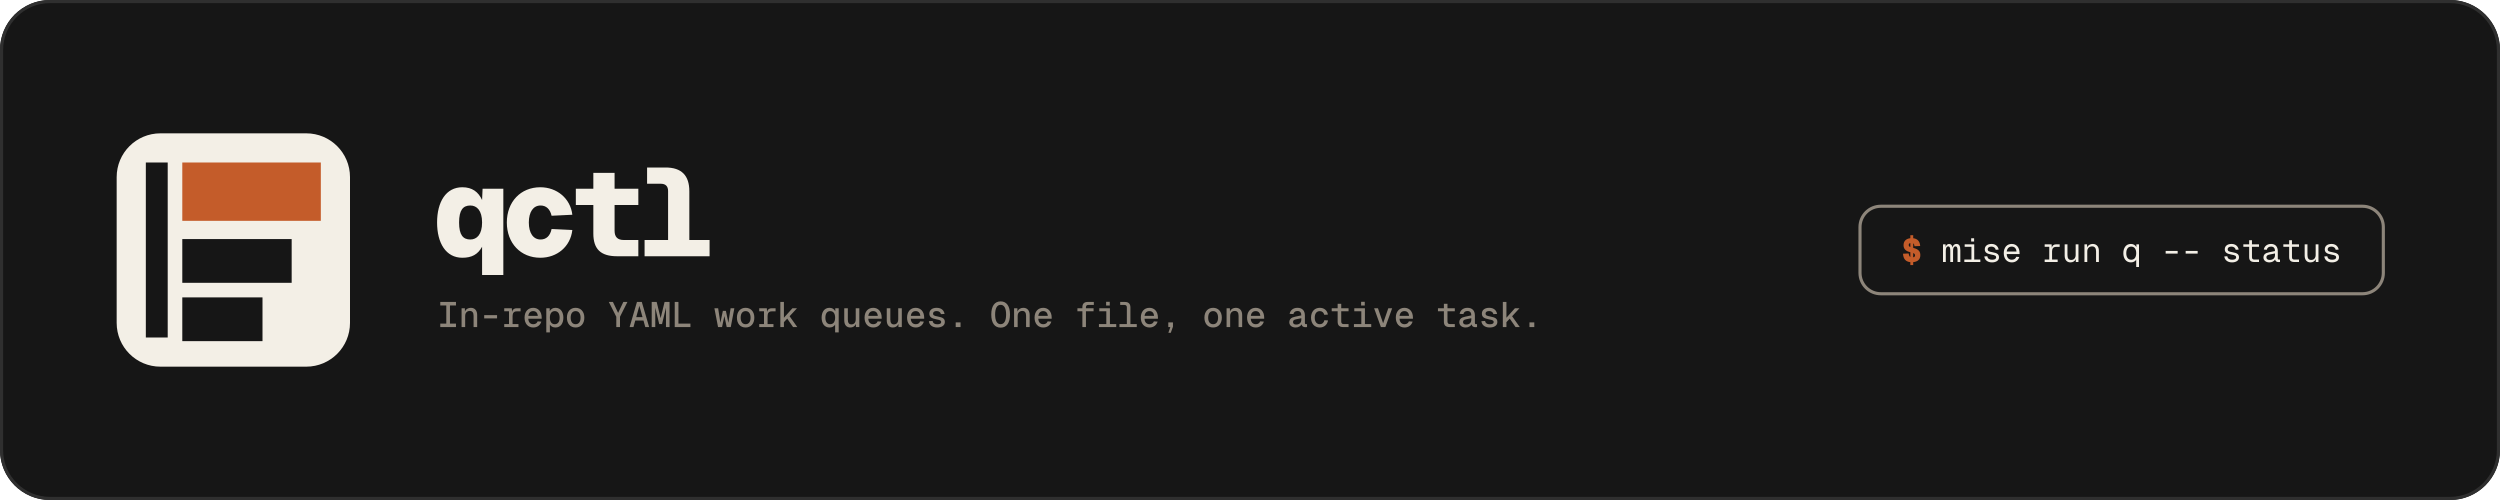
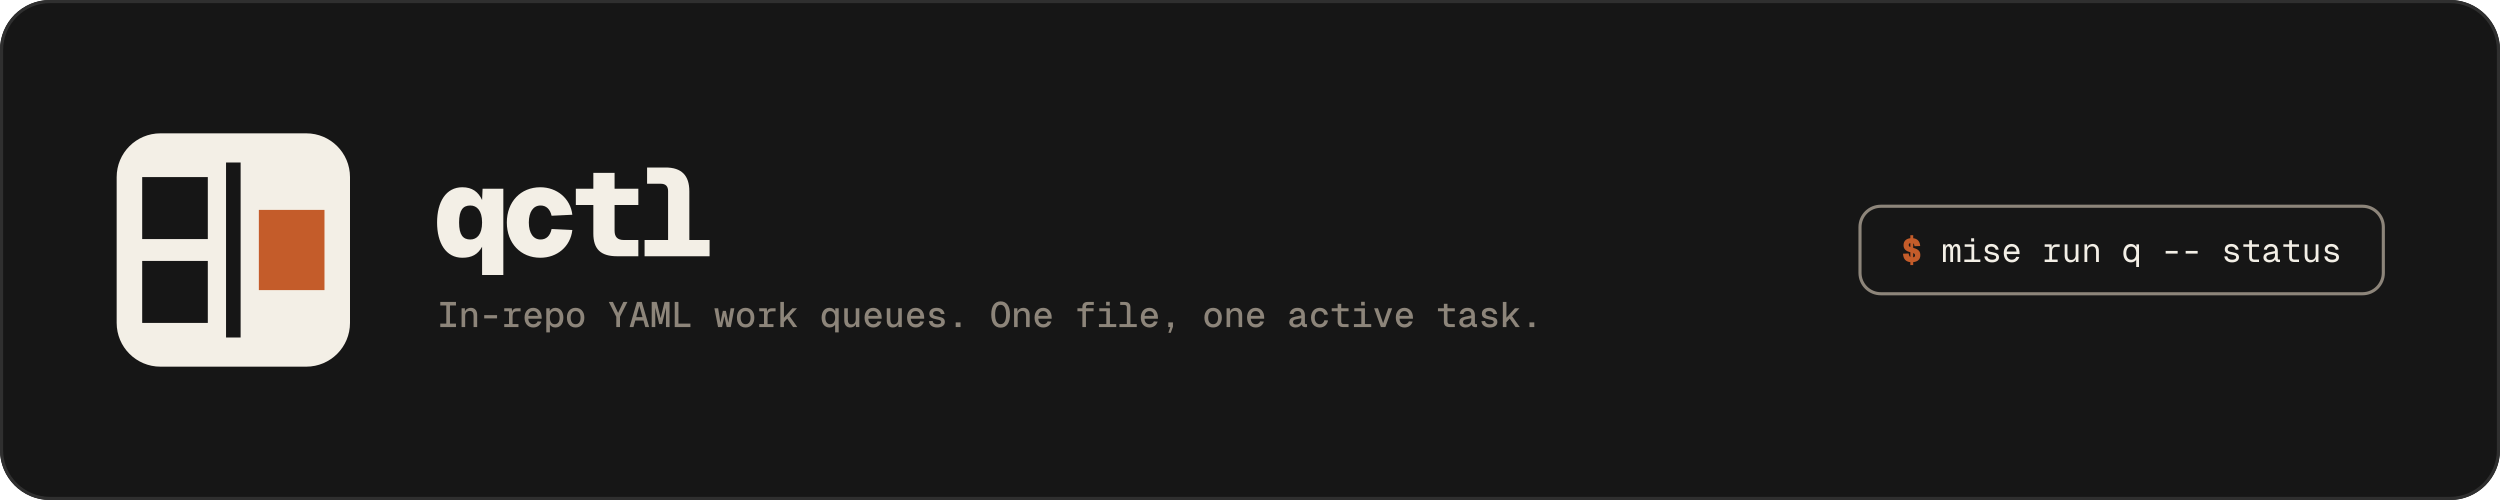
<svg xmlns="http://www.w3.org/2000/svg" width="1200" height="240" viewBox="0 0 1200 240" role="img" aria-label="qctl — In-repo YAML work queues. One file, one active task.">
  <rect width="1200" height="240" rx="24" fill="#161616" />
  <rect x="0.75" y="0.75" width="1198.5" height="238.5" rx="23.25" fill="none" stroke="#2f2f2f" stroke-width="1.5" />
  <rect x="56" y="64" width="112" height="112" rx="21" fill="#f3efe6" />
-   <rect x="70" y="78" width="10.5" height="84" fill="#161616" />
-   <rect x="87.5" y="78" width="66.5" height="28" fill="#c45c2a" />
-   <rect x="87.5" y="114.75" width="52.5" height="21" fill="#161616" />
-   <rect x="87.5" y="142.75" width="38.5" height="21" fill="#161616" />
+   <rect x="68.25" y="85" width="31.5" height="29.75" fill="#161616" />
+   <rect x="68.25" y="125.25" width="31.5" height="29.75" fill="#161616" />
+   <rect x="108.5" y="78" width="7" height="84" fill="#161616" />
+   <rect x="124.25" y="100.75" width="31.5" height="38.5" fill="#c45c2a" />
  <path d="M241.6 132V90.6H231.64L231.4 96C229.6 92.1 226.66 89.88 221.92 89.88C214.06 89.88 209.8 96.9 209.8 106.8C209.8 116.7 214.06 123.72 221.92 123.72C226.42 123.72 229.36 122.16 231.4 118.44V132ZM225.76 114.96C222.28 114.96 220.36 112.8 220.36 106.8C220.36 100.8 222.28 98.64 225.76 98.64C228.88 98.64 231.4 101.04 231.4 106.8C231.4 112.56 228.88 114.96 225.76 114.96ZM259.36 123.72C267.4 123.72 273.82 118.38 274.72 110.4L264.76 109.92C264.1 113.16 262.24 114.96 259.48 114.96C255.94 114.96 253.84 111.84 253.84 106.8C253.84 101.76 255.94 98.64 259.48 98.64C262.18 98.64 264.04 100.38 264.76 103.56L274.72 103.08C273.82 95.22 267.28 89.88 259.36 89.88C249.94 89.88 243.28 96.84 243.28 106.8C243.28 116.76 249.94 123.72 259.36 123.72ZM296.2 123H306.4V115.2H299.44C296.44 115.2 295 113.76 295 110.76V98.4H306.4V90.6H295V82.98H284.8V90.6H276.4V98.4H284.8V112.08C284.8 119.52 288.28 123 296.2 123ZM309.4 123H340.6V115.2H330.88V91.8C330.88 84.18 327.1 80.4 319.48 80.4H310.6V88.2H317.2C319.48 88.2 320.68 89.4 320.68 91.68V115.2H309.4Z" fill="#f3efe6" />
  <path d="M211.33 157H218.87V155.32H215.98V146.61H218.87V144.93H211.33V146.61H214.22V155.32H211.33ZM221.56 157H223.28V151.65C223.28 150.08 224.26 149.25 225.52 149.25C226.73 149.25 227.32 150.05 227.32 151.61V157H229.04V151.17C229.04 149.23 228.04 147.75 226.01 147.75C224.76 147.75 223.65 148.33 223.17 149.59L223.14 147.96H221.56ZM232.41 152.84H238.59V151.25H232.41ZM242.03 157H248.86V155.56H246.04V151.63C246.04 150.2 246.72 149.45 248.03 149.45H249.88V147.96H247.96C246.8 147.96 246.07 148.53 245.78 149.72L245.68 147.96H242.03V149.4H244.32V155.56H242.03ZM255.98 157.2C257.94 157.2 259.33 156.08 259.84 154.37L258.06 154.25C257.77 155.08 257.06 155.62 256 155.62C254.57 155.62 253.67 154.72 253.57 152.99H260.01V152.51C260.01 149.52 258.33 147.75 255.93 147.75C253.42 147.75 251.79 149.62 251.79 152.48C251.79 155.35 253.43 157.2 255.98 157.2ZM253.59 151.61C253.79 150.12 254.64 149.33 255.92 149.33C257.14 149.33 258.02 150.06 258.14 151.61ZM262.22 159.55H263.94V155.79C264.43 156.69 265.44 157.2 266.63 157.2C269.23 157.2 270.42 155.03 270.42 152.48C270.42 149.93 269.23 147.75 266.63 147.75C265.39 147.75 264.4 148.33 263.87 149.42L263.86 147.96H262.22ZM266.3 155.62C264.86 155.62 263.94 154.57 263.94 152.48C263.94 150.39 264.88 149.33 266.3 149.33C267.75 149.33 268.62 150.46 268.62 152.48C268.62 154.5 267.75 155.62 266.3 155.62ZM276.3 157.2C278.82 157.2 280.48 155.37 280.48 152.48C280.48 149.59 278.82 147.75 276.3 147.75C273.77 147.75 272.12 149.59 272.12 152.48C272.12 155.37 273.77 157.2 276.3 157.2ZM276.3 155.62C274.77 155.62 273.92 154.45 273.92 152.48C273.92 150.51 274.77 149.33 276.3 149.33C277.81 149.33 278.68 150.51 278.68 152.48C278.68 154.45 277.81 155.62 276.3 155.62ZM295.82 157H297.6V152.04L301.17 144.93H299.2L296.7 150.2L294.2 144.93H292.23L295.82 152.04ZM302.21 157H304.06L304.93 153.85H308.87L309.74 157H311.59L308.06 144.93H305.74ZM306.9 146.78 308.41 152.21H305.39ZM316.42 155.54H317.78L319.67 147.68V157H321.38V144.93H319L317.1 152.73L315.2 144.93H312.82V157H314.53V147.68ZM323.87 157H331.41V155.32H325.65V144.93H323.87ZM344.66 157H346.58L347.7 151.71L348.82 157H350.76L352.49 147.96H350.69L349.62 154.94L348.43 149.23H346.97L345.78 154.94L344.71 147.96H342.91ZM357.9 157.2C360.42 157.2 362.08 155.37 362.08 152.48C362.08 149.59 360.42 147.75 357.9 147.75C355.37 147.75 353.72 149.59 353.72 152.48C353.72 155.37 355.37 157.2 357.9 157.2ZM357.9 155.62C356.37 155.62 355.52 154.45 355.52 152.48C355.52 150.51 356.37 149.33 357.9 149.33C359.41 149.33 360.28 150.51 360.28 152.48C360.28 154.45 359.41 155.62 357.9 155.62ZM364.43 157H371.26V155.56H368.44V151.63C368.44 150.2 369.12 149.45 370.43 149.45H372.28V147.96H370.36C369.2 147.96 368.47 148.53 368.18 149.72L368.08 147.96H364.43V149.4H366.72V155.56H364.43ZM374.56 157H376.28V154.64L377.87 152.95L380.68 157H382.7L379.01 151.8L382.55 147.96H380.36L376.28 152.51V144.93H374.56ZM402.58 159.55V147.96H400.94L400.93 149.42C400.4 148.33 399.41 147.75 398.17 147.75C395.57 147.75 394.38 149.93 394.38 152.48C394.38 155.03 395.57 157.2 398.17 157.2C399.36 157.2 400.37 156.69 400.86 155.79V159.55ZM398.5 155.62C397.05 155.62 396.18 154.5 396.18 152.48C396.18 150.46 397.05 149.33 398.5 149.33C399.92 149.33 400.86 150.39 400.86 152.48C400.86 154.57 399.94 155.62 398.5 155.62ZM408.12 157.2C409.43 157.2 410.38 156.59 410.85 155.49V157H412.47V147.96H410.75V153.29C410.75 154.82 409.94 155.71 408.68 155.71C407.52 155.71 406.96 154.99 406.96 153.36V147.96H405.24V153.8C405.24 155.96 406.37 157.2 408.12 157.2ZM419.18 157.2C421.14 157.2 422.53 156.08 423.04 154.37L421.26 154.25C420.97 155.08 420.26 155.62 419.2 155.62C417.77 155.62 416.87 154.72 416.77 152.99H423.21V152.51C423.21 149.52 421.53 147.75 419.13 147.75C416.62 147.75 414.99 149.62 414.99 152.48C414.99 155.35 416.63 157.2 419.18 157.2ZM416.79 151.61C416.99 150.12 417.84 149.33 419.12 149.33C420.34 149.33 421.22 150.06 421.34 151.61ZM428.52 157.2C429.83 157.2 430.78 156.59 431.25 155.49V157H432.87V147.96H431.15V153.29C431.15 154.82 430.34 155.71 429.08 155.71C427.92 155.71 427.36 154.99 427.36 153.36V147.96H425.64V153.8C425.64 155.96 426.77 157.2 428.52 157.2ZM439.58 157.2C441.54 157.2 442.93 156.08 443.44 154.37L441.66 154.25C441.37 155.08 440.66 155.62 439.6 155.62C438.17 155.62 437.27 154.72 437.17 152.99H443.61V152.51C443.61 149.52 441.93 147.75 439.53 147.75C437.02 147.75 435.39 149.62 435.39 152.48C435.39 155.35 437.03 157.2 439.58 157.2ZM437.19 151.61C437.39 150.12 438.24 149.33 439.52 149.33C440.74 149.33 441.62 150.06 441.74 151.61ZM449.84 157.2C452.03 157.2 453.52 156.22 453.52 154.59C453.52 153.09 452.78 152.38 450.04 151.9C448.41 151.59 447.86 151.34 447.86 150.52C447.86 149.84 448.39 149.3 449.61 149.3C450.75 149.3 451.45 149.93 451.64 150.79L453.39 150.69C453.13 149.13 452.01 147.75 449.61 147.75C447.3 147.75 446.1 148.94 446.1 150.52C446.1 152.05 446.93 152.82 449.6 153.31C451.4 153.63 451.77 153.92 451.77 154.6C451.77 155.32 451.08 155.66 449.85 155.66C448.53 155.66 447.8 155.06 447.63 154.06L445.87 154.16C446.01 155.86 447.4 157.2 449.84 157.2ZM458.74 157H461.06V154.76H458.74ZM480.3 157.27C483.17 157.27 484.79 155.01 484.79 150.98C484.79 146.92 483.17 144.66 480.3 144.66C477.43 144.66 475.81 146.92 475.81 150.98C475.81 155.01 477.43 157.27 480.3 157.27ZM480.3 155.61C478.6 155.61 477.66 154.04 477.66 150.98C477.66 147.92 478.6 146.32 480.3 146.32C482 146.32 482.93 147.92 482.93 150.98C482.93 154.04 482 155.61 480.3 155.61ZM486.76 157H488.48V151.65C488.48 150.08 489.46 149.25 490.72 149.25C491.93 149.25 492.52 150.05 492.52 151.61V157H494.24V151.17C494.24 149.23 493.24 147.75 491.21 147.75C489.96 147.75 488.85 148.33 488.37 149.59L488.34 147.96H486.76ZM500.78 157.2C502.74 157.2 504.13 156.08 504.64 154.37L502.86 154.25C502.57 155.08 501.86 155.62 500.8 155.62C499.37 155.62 498.47 154.72 498.37 152.99H504.81V152.51C504.81 149.52 503.13 147.75 500.73 147.75C498.22 147.75 496.59 149.62 496.59 152.48C496.59 155.35 498.23 157.2 500.78 157.2ZM498.39 151.61C498.59 150.12 499.44 149.33 500.72 149.33C501.94 149.33 502.82 150.06 502.94 151.61ZM519.54 157H521.25V149.4H524.91V147.96H521.25V147.5C521.25 146.8 521.59 146.38 522.29 146.38H525.04V144.93H522.12C520.35 144.93 519.54 145.81 519.54 147.48V147.96H517.16V149.4H519.54ZM530.93 146.65H532.69V144.86H530.93ZM527.49 157H535.79V155.56H532.76V147.96H527.66V149.4H531.03V155.56H527.49ZM537.35 157H545.65V155.56H542.6V147.58C542.6 145.83 541.7 144.93 539.95 144.93H537.69V146.38H539.77C540.48 146.38 540.89 146.78 540.89 147.5V155.56H537.35ZM551.78 157.2C553.74 157.2 555.13 156.08 555.64 154.37L553.86 154.25C553.57 155.08 552.86 155.62 551.8 155.62C550.37 155.62 549.47 154.72 549.37 152.99H555.81V152.51C555.81 149.52 554.13 147.75 551.73 147.75C549.22 147.75 547.59 149.62 547.59 152.48C547.59 155.35 549.23 157.2 551.78 157.2ZM549.39 151.61C549.59 150.12 550.44 149.33 551.72 149.33C552.94 149.33 553.82 150.06 553.94 151.61ZM560.81 159.75H561.97L563.02 156.81V154.76H560.78V157H561.76ZM582.3 157.2C584.82 157.2 586.48 155.37 586.48 152.48C586.48 149.59 584.82 147.75 582.3 147.75C579.77 147.75 578.12 149.59 578.12 152.48C578.12 155.37 579.77 157.2 582.3 157.2ZM582.3 155.62C580.77 155.62 579.92 154.45 579.92 152.48C579.92 150.51 580.77 149.33 582.3 149.33C583.81 149.33 584.68 150.51 584.68 152.48C584.68 154.45 583.81 155.62 582.3 155.62ZM588.76 157H590.48V151.65C590.48 150.08 591.46 149.25 592.72 149.25C593.93 149.25 594.52 150.05 594.52 151.61V157H596.24V151.17C596.24 149.23 595.24 147.75 593.21 147.75C591.96 147.75 590.85 148.33 590.38 149.59L590.34 147.96H588.76ZM602.78 157.2C604.74 157.2 606.13 156.08 606.64 154.37L604.86 154.25C604.57 155.08 603.86 155.62 602.8 155.62C601.37 155.62 600.47 154.72 600.37 152.99H606.81V152.51C606.81 149.52 605.13 147.75 602.73 147.75C600.22 147.75 598.59 149.62 598.59 152.48C598.59 155.35 600.24 157.2 602.78 157.2ZM600.39 151.61C600.59 150.12 601.44 149.33 602.72 149.33C603.94 149.33 604.83 150.06 604.94 151.61ZM621.88 157.2C623.19 157.2 624.29 156.59 624.75 155.71L624.77 155.74C624.97 156.63 625.58 157.05 626.6 157.05C626.91 157.05 627.25 157.02 627.38 157V155.59H626.87C626.52 155.59 626.35 155.45 626.35 155.03V151.46C626.35 149.15 625.11 147.75 622.79 147.75C620.72 147.75 619.36 148.91 619.02 150.64L620.82 150.76C621.06 149.83 621.66 149.28 622.79 149.28C624.02 149.28 624.63 150 624.63 151.39L621.71 152C619.8 152.38 618.87 153.19 618.87 154.72C618.87 156.22 620.18 157.2 621.88 157.2ZM622.13 155.79C621.2 155.79 620.65 155.35 620.65 154.59C620.65 153.87 621.03 153.48 622.11 153.26L624.63 152.75V153.45C624.63 154.86 623.78 155.79 622.13 155.79ZM633.5 157.2C635.58 157.2 637.11 155.86 637.45 153.8L635.7 153.7C635.44 154.98 634.59 155.62 633.52 155.62C631.99 155.62 631.07 154.43 631.07 152.48C631.07 150.52 631.99 149.33 633.52 149.33C634.59 149.33 635.37 149.98 635.65 151.12L637.4 151C637.06 148.96 635.56 147.75 633.5 147.75C630.97 147.75 629.29 149.62 629.29 152.48C629.29 155.33 630.97 157.2 633.5 157.2ZM644.79 157H647.31V155.56H644.98C644.18 155.56 643.79 155.16 643.79 154.31V149.4H647.31V147.96H643.79V145.83H642.07V147.96H639.22V149.4H642.07V154.4C642.07 156.17 642.96 157 644.79 157ZM653.33 146.65H655.09V144.86H653.33ZM649.89 157H658.19V155.56H655.16V147.96H650.06V149.4H653.43V155.56H649.89ZM662.83 157H664.97L668.24 147.96H666.38L663.9 155.18L661.42 147.96H659.57ZM674.19 157.2C676.14 157.2 677.53 156.08 678.04 154.37L676.26 154.25C675.97 155.08 675.26 155.62 674.2 155.62C672.77 155.62 671.87 154.72 671.77 152.99H678.21V152.51C678.21 149.52 676.53 147.75 674.13 147.75C671.62 147.75 669.99 149.62 669.99 152.48C669.99 155.35 671.64 157.2 674.19 157.2ZM671.79 151.61C671.99 150.12 672.84 149.33 674.12 149.33C675.34 149.33 676.23 150.06 676.34 151.61ZM695.79 157H698.31V155.56H695.98C695.18 155.56 694.79 155.16 694.79 154.31V149.4H698.31V147.96H694.79V145.83H693.07V147.96H690.22V149.4H693.07V154.4C693.07 156.17 693.96 157 695.79 157ZM703.48 157.2C704.79 157.2 705.89 156.59 706.35 155.71L706.37 155.74C706.57 156.63 707.18 157.05 708.2 157.05C708.51 157.05 708.85 157.02 708.98 157V155.59H708.47C708.12 155.59 707.95 155.45 707.95 155.03V151.46C707.95 149.15 706.71 147.75 704.39 147.75C702.32 147.75 700.96 148.91 700.62 150.64L702.42 150.76C702.66 149.83 703.26 149.28 704.39 149.28C705.62 149.28 706.23 150 706.23 151.39L703.31 152C701.4 152.38 700.47 153.19 700.47 154.72C700.47 156.22 701.78 157.2 703.48 157.2ZM703.73 155.79C702.8 155.79 702.25 155.35 702.25 154.59C702.25 153.87 702.63 153.48 703.71 153.26L706.23 152.75V153.45C706.23 154.86 705.38 155.79 703.73 155.79ZM715.04 157.2C717.23 157.2 718.73 156.22 718.73 154.59C718.73 153.09 717.98 152.38 715.24 151.9C713.61 151.59 713.06 151.34 713.06 150.52C713.06 149.84 713.59 149.3 714.82 149.3C715.95 149.3 716.65 149.93 716.84 150.79L718.59 150.69C718.33 149.13 717.21 147.75 714.82 147.75C712.5 147.75 711.3 148.94 711.3 150.52C711.3 152.05 712.13 152.82 714.8 153.31C716.6 153.63 716.97 153.92 716.97 154.6C716.97 155.32 716.28 155.66 715.05 155.66C713.73 155.66 713 155.06 712.83 154.06L711.08 154.16C711.21 155.86 712.61 157.2 715.04 157.2ZM721.36 157H723.08V154.64L724.68 152.95L727.48 157H729.5L725.81 151.8L729.35 147.96H727.16L723.08 152.51V144.93H721.36ZM734.14 157H736.46V154.76H734.14Z" fill="#8d857a" />
  <rect x="892.8" y="99" width="251.2" height="42" rx="10" fill="none" stroke="#8d857a" stroke-width="1.5" />
  <path d="M916.96 127.22H918.34V125.82C920.54 125.63 921.76 124.46 921.76 122.46C921.76 120.74 920.96 119.63 918.34 118.98V116.8C918.74 117.02 918.88 117.49 918.96 118.19L921.68 118.08C921.57 115.84 920.38 114.58 918.34 114.34V112.88H916.96V114.34C914.82 114.56 913.7 115.84 913.7 117.7C913.7 119.7 915.02 120.62 916.96 121.06V123.38C916.51 123.1 916.29 122.54 916.16 121.65L913.44 121.78C913.6 124.26 914.7 125.62 916.96 125.82ZM916.19 117.57C916.19 117.1 916.43 116.78 916.96 116.66V118.58C916.35 118.32 916.19 118.05 916.19 117.57ZM919.2 122.62C919.2 123.1 918.94 123.39 918.34 123.5V121.46C918.99 121.74 919.2 122.1 919.2 122.62Z" fill="#c45c2a" />
  <path d="M932.64 125.76H933.98V120.35C933.98 118.91 934.46 118.27 935.14 118.27C935.84 118.27 936.13 118.88 936.13 120.32V125.76H937.47V120.35C937.47 118.91 937.95 118.27 938.62 118.27C939.3 118.27 939.62 118.82 939.62 120.32V125.76H940.96V120.13C940.96 117.95 940.37 117.09 939.01 117.09C938.11 117.09 937.46 117.73 937.18 118.77L937.17 118.67C936.96 117.63 936.43 117.09 935.58 117.09C934.78 117.09 934.19 117.63 933.9 118.53L933.87 117.28H932.64ZM946.16 115.95H947.57V114.38H946.16ZM942.88 125.76H950.56V124.58H947.63V117.28H943.04V118.46H946.29V124.58H942.88ZM956.16 125.95C958.08 125.95 959.52 125.06 959.52 123.55C959.52 122.14 958.82 121.46 956.19 121.02C954.66 120.77 954.08 120.51 954.08 119.65C954.08 118.93 954.66 118.37 955.9 118.37C957.06 118.37 957.76 119.01 957.95 119.9L959.36 119.81C959.1 118.34 958.02 117.09 955.92 117.09C953.84 117.09 952.7 118.18 952.7 119.65C952.7 121.02 953.44 121.78 955.9 122.21C957.76 122.53 958.14 122.82 958.14 123.55C958.14 124.32 957.41 124.67 956.16 124.67C954.82 124.67 954.05 124.05 953.89 122.99L952.48 123.09C952.61 124.69 953.95 125.95 956.16 125.95ZM965.7 125.95C967.49 125.95 968.8 124.88 969.25 123.36L967.81 123.25C967.52 124.11 966.8 124.67 965.7 124.67C964.22 124.67 963.31 123.76 963.22 121.94H969.39V121.54C969.39 118.69 967.84 117.09 965.63 117.09C963.3 117.09 961.81 118.83 961.81 121.52C961.81 124.21 963.3 125.95 965.7 125.95ZM963.22 120.75C963.44 119.18 964.32 118.37 965.63 118.37C966.88 118.37 967.79 119.12 967.92 120.75ZM981.44 125.76H987.68V124.58H984.99V120.64C984.99 119.25 985.66 118.5 986.91 118.5H988.64V117.28H986.9C985.84 117.28 985.14 117.82 984.86 118.93L984.77 117.28H981.44V118.46H983.65V124.58H981.44ZM993.81 125.95C995.02 125.95 995.92 125.39 996.38 124.38V125.76H997.66V117.28H996.32V122.34C996.32 123.86 995.5 124.77 994.18 124.77C992.96 124.77 992.38 124.02 992.38 122.37V117.28H991.04V122.74C991.04 124.75 992.13 125.95 993.81 125.95ZM1000.54 125.76H1001.89V120.69C1001.89 119.12 1002.91 118.27 1004.22 118.27C1005.5 118.27 1006.11 119.12 1006.11 120.69V125.76H1007.46V120.3C1007.46 118.51 1006.45 117.09 1004.51 117.09C1003.34 117.09 1002.27 117.63 1001.81 118.8L1001.78 117.28H1000.54ZM1026.72 128.16V117.28H1025.47L1025.46 118.64C1024.94 117.63 1024 117.09 1022.85 117.09C1020.32 117.09 1019.2 119.18 1019.2 121.52C1019.2 123.86 1020.32 125.95 1022.85 125.95C1023.95 125.95 1024.93 125.46 1025.38 124.64V128.16ZM1022.98 124.67C1021.5 124.67 1020.61 123.5 1020.61 121.52C1020.61 119.54 1021.5 118.37 1022.98 118.37C1024.45 118.37 1025.38 119.44 1025.38 121.52C1025.38 123.6 1024.46 124.67 1022.98 124.67ZM1039.52 121.73H1045.28V120.46H1039.52ZM1049.12 121.73H1054.88V120.46H1049.12ZM1071.36 125.95C1073.28 125.95 1074.72 125.06 1074.72 123.55C1074.72 122.14 1074.02 121.46 1071.39 121.02C1069.86 120.77 1069.28 120.51 1069.28 119.65C1069.28 118.93 1069.86 118.37 1071.1 118.37C1072.26 118.37 1072.96 119.01 1073.15 119.9L1074.56 119.81C1074.3 118.34 1073.22 117.09 1071.12 117.09C1069.04 117.09 1067.9 118.18 1067.9 119.65C1067.9 121.02 1068.64 121.78 1071.1 122.21C1072.96 122.53 1073.34 122.82 1073.34 123.55C1073.34 124.32 1072.61 124.67 1071.36 124.67C1070.02 124.67 1069.25 124.05 1069.09 122.99L1067.68 123.09C1067.81 124.69 1069.15 125.95 1071.36 125.95ZM1082.05 125.76H1084.32V124.58H1082.05C1081.3 124.58 1080.94 124.21 1080.94 123.42V118.46H1084.32V117.28H1080.94V115.3H1079.6V117.28H1076.8V118.46H1079.6V123.42C1079.6 125.01 1080.4 125.76 1082.05 125.76ZM1089.28 125.95C1090.5 125.95 1091.58 125.39 1092.05 124.56L1092.06 124.64C1092.26 125.46 1092.8 125.79 1093.7 125.79C1093.95 125.79 1094.27 125.78 1094.4 125.76V124.58H1093.86C1093.5 124.58 1093.34 124.45 1093.34 124.06V120.54C1093.34 118.4 1092.16 117.09 1090.11 117.09C1088.19 117.09 1086.94 118.18 1086.62 119.78L1088.05 119.89C1088.3 118.91 1088.93 118.37 1090.11 118.37C1091.33 118.37 1092 119.07 1092 120.51L1089.15 121.09C1087.3 121.46 1086.46 122.21 1086.46 123.65C1086.46 125.02 1087.68 125.95 1089.28 125.95ZM1089.41 124.77C1088.45 124.77 1087.87 124.32 1087.87 123.52C1087.87 122.82 1088.26 122.4 1089.41 122.18L1092 121.66V122.4C1092 123.81 1091.14 124.77 1089.41 124.77ZM1101.25 125.76H1103.52V124.58H1101.25C1100.5 124.58 1100.14 124.21 1100.14 123.42V118.46H1103.52V117.28H1100.14V115.3H1098.8V117.28H1096V118.46H1098.8V123.42C1098.8 125.01 1099.6 125.76 1101.25 125.76ZM1109.01 125.95C1110.22 125.95 1111.12 125.39 1111.58 124.38V125.76H1112.86V117.28H1111.52V122.34C1111.52 123.86 1110.7 124.77 1109.38 124.77C1108.16 124.77 1107.58 124.02 1107.58 122.37V117.28H1106.24V122.74C1106.24 124.75 1107.33 125.95 1109.01 125.95ZM1119.36 125.95C1121.28 125.95 1122.72 125.06 1122.72 123.55C1122.72 122.14 1122.02 121.46 1119.39 121.02C1117.86 120.77 1117.28 120.51 1117.28 119.65C1117.28 118.93 1117.86 118.37 1119.1 118.37C1120.26 118.37 1120.96 119.01 1121.15 119.9L1122.56 119.81C1122.3 118.34 1121.22 117.09 1119.12 117.09C1117.04 117.09 1115.9 118.18 1115.9 119.65C1115.9 121.02 1116.64 121.78 1119.1 122.21C1120.96 122.53 1121.34 122.82 1121.34 123.55C1121.34 124.32 1120.61 124.67 1119.36 124.67C1118.02 124.67 1117.25 124.05 1117.09 122.99L1115.68 123.09C1115.81 124.69 1117.15 125.95 1119.36 125.95Z" fill="#f3efe6" />
</svg>
